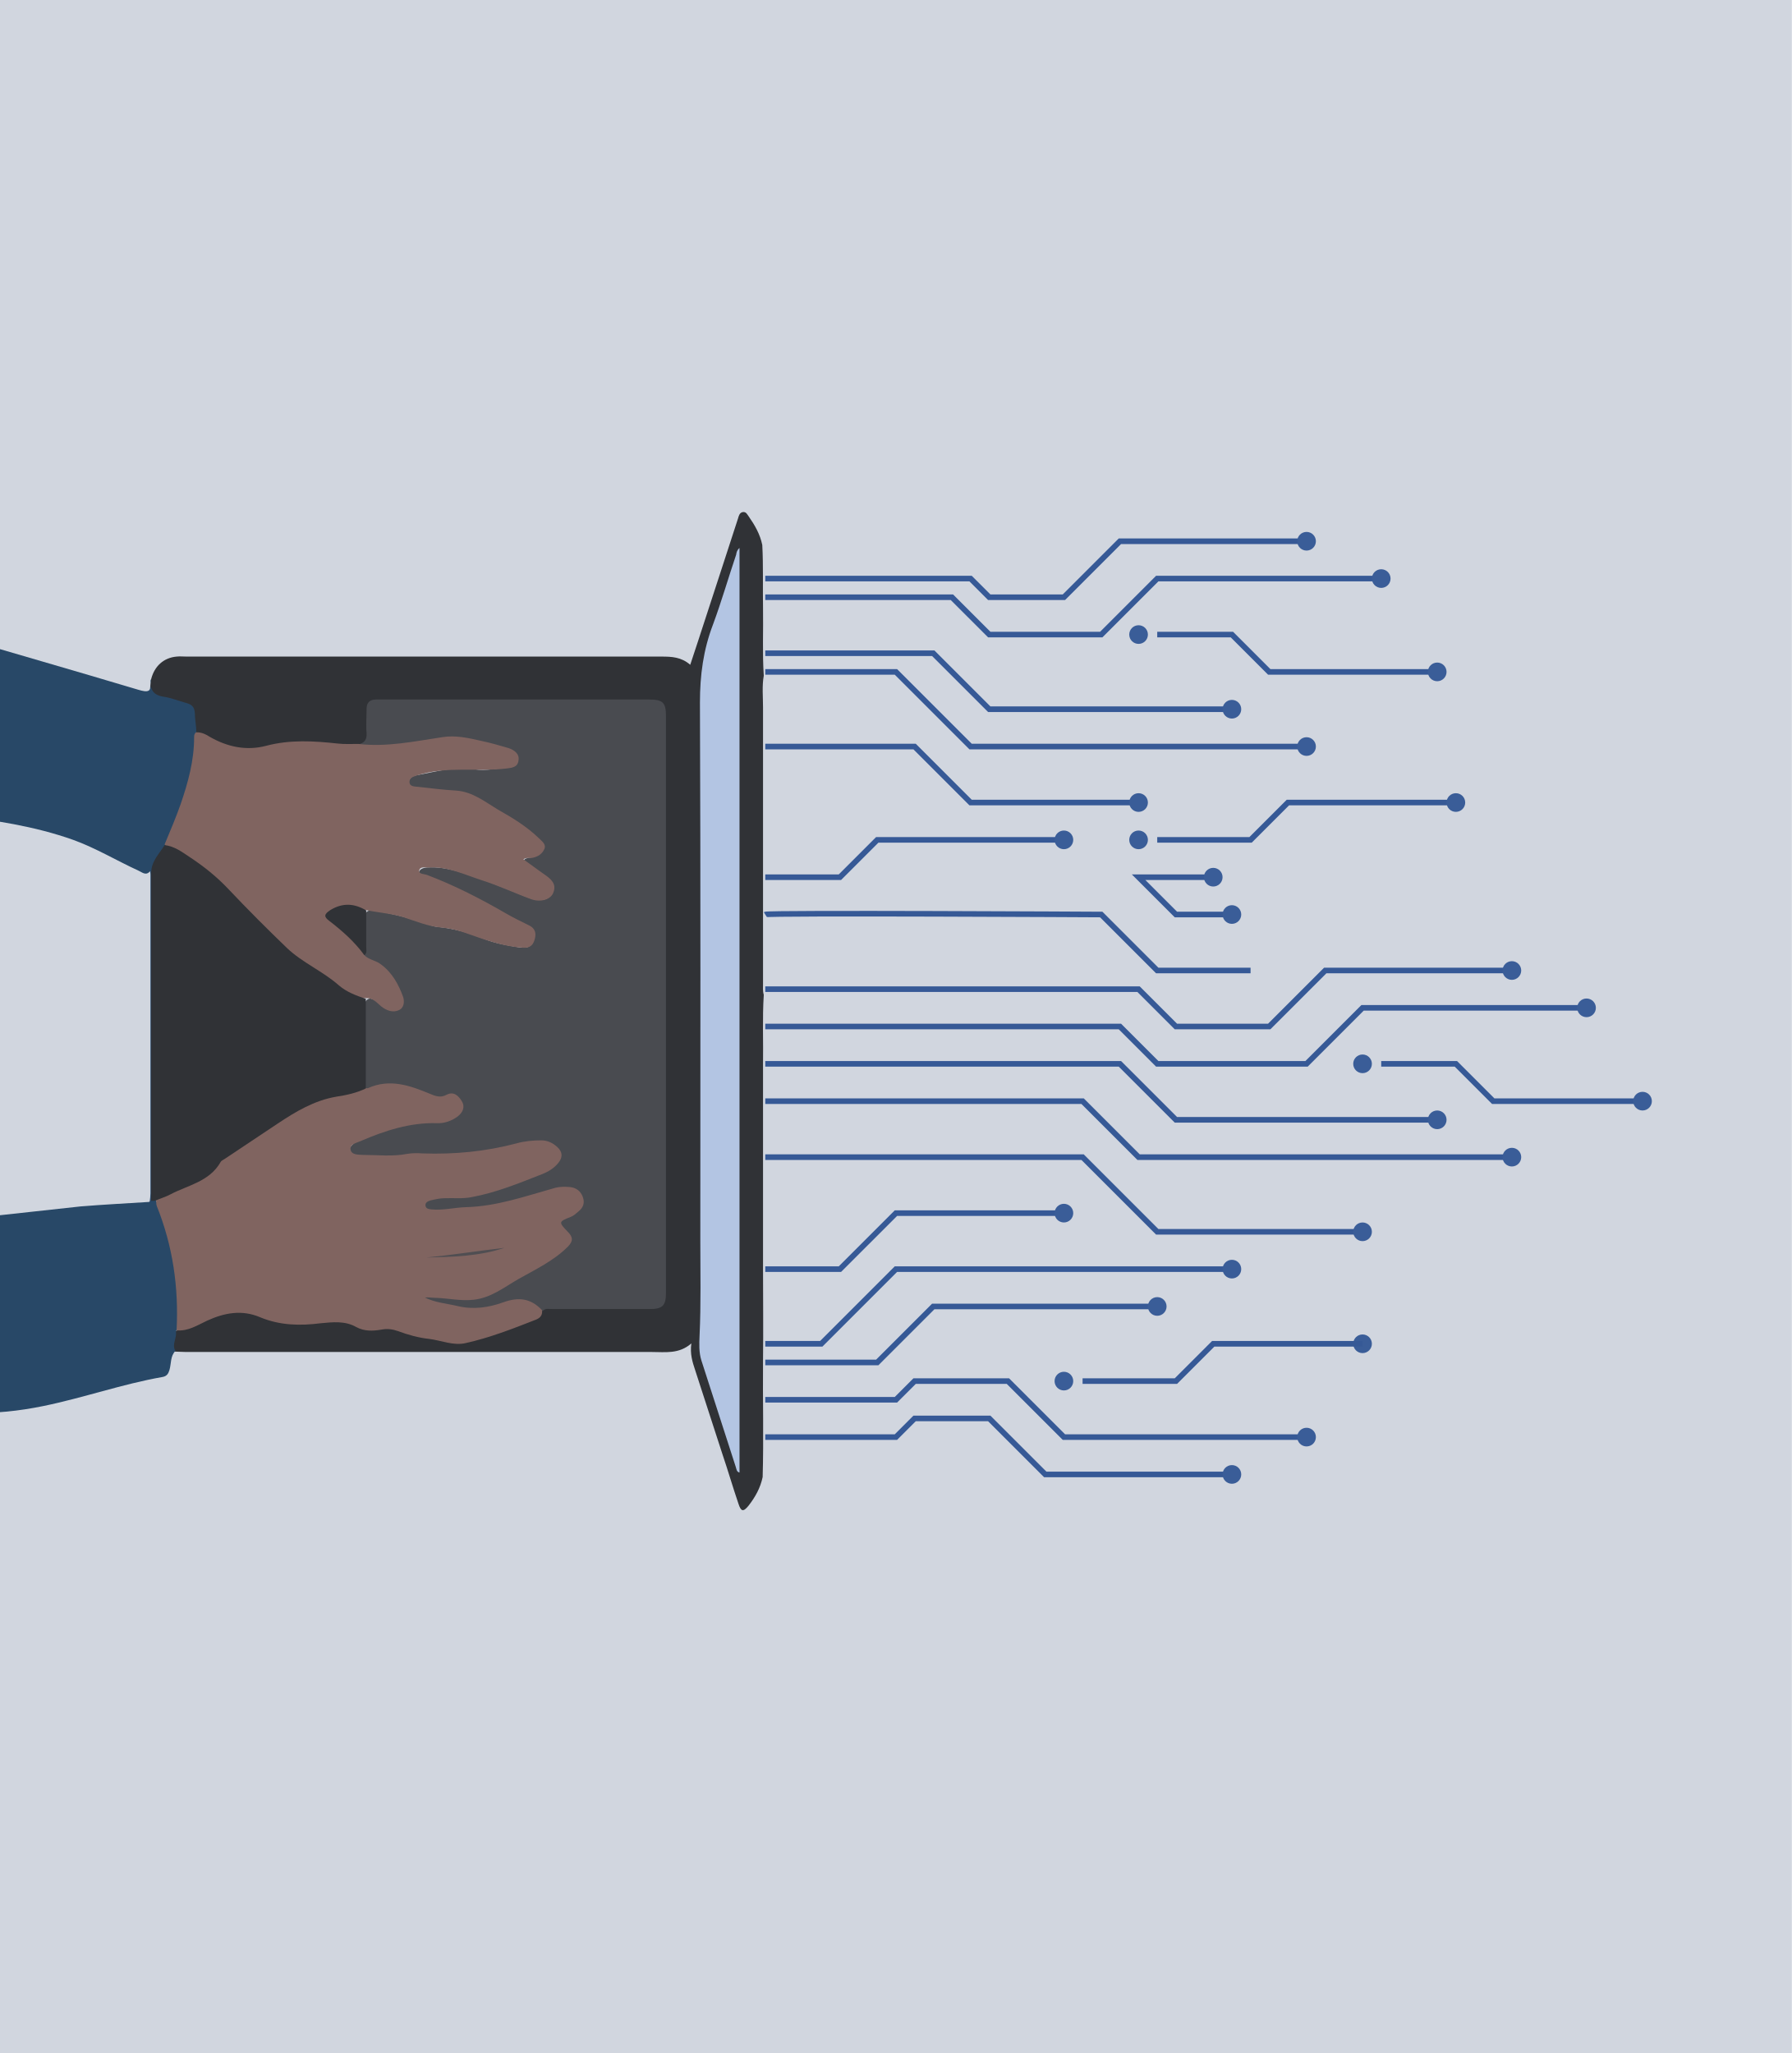
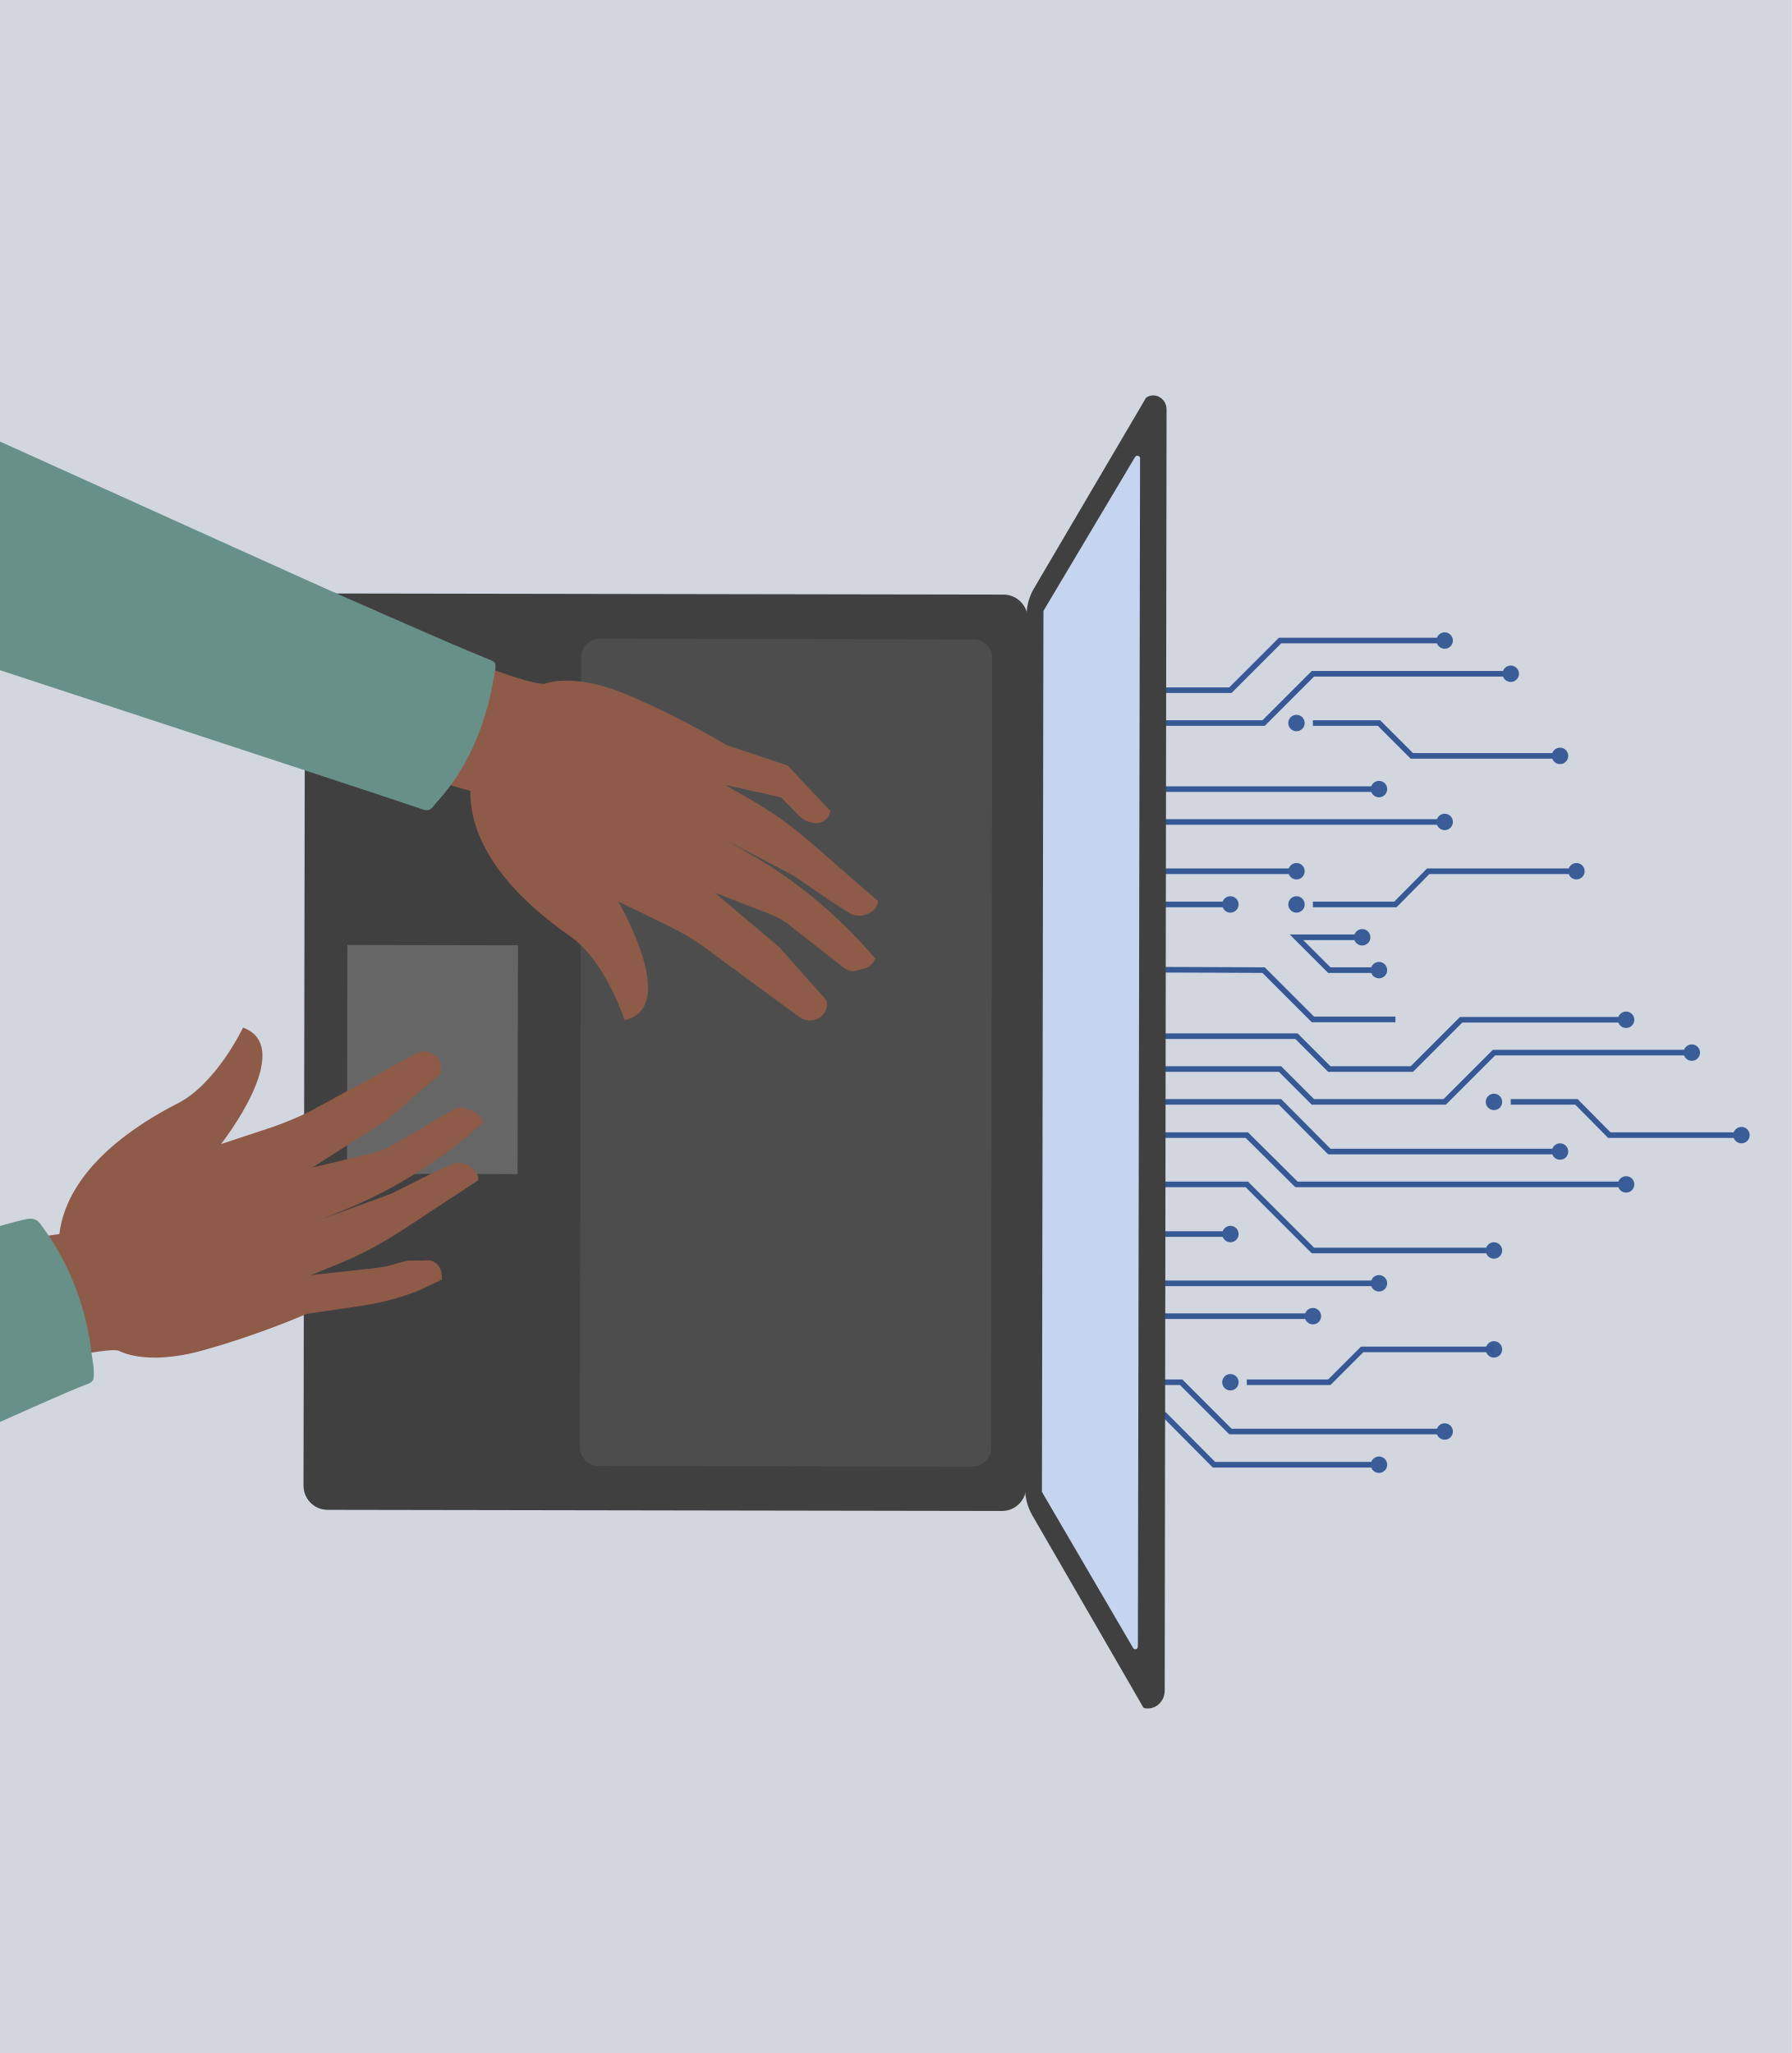
- <svg xmlns="http://www.w3.org/2000/svg" version="1.1" x="0px" y="0px" viewBox="85 -75 480 550" enable-background="new 85 -75 480 550" xml:space="preserve">
+ <svg xmlns="http://www.w3.org/2000/svg" version="1.1" id="Layer_1" x="0px" y="0px" viewBox="-724 266 480 550" enable-background="new -724 266 480 550" xml:space="preserve">
  <g id="Layer_3">
-     <rect x="85" y="-75" fill="#D1D6DF" width="480" height="550" />
-   </g>
-   <g id="Layer_1">
-     <path id="XMLID_192_" fill="#303236" d="M125.5,106.9c0.9-3.5,3.4-5.7,6.8-6c0.9-0.1,1.8,0,2.7,0c42.4,0,84.8,0,127.2,0   c2.7,0,5.3,0.1,7.7,2.2c3-9,5.8-17.8,8.7-26.6c1.4-4.2,2.7-8.4,4.1-12.6c0.2-0.7,0.4-1.5,1.2-1.7c1-0.2,1.3,0.7,1.7,1.2   c1.6,2.3,3,4.7,3.6,7.6c0.3,5.6,0.1,11.3,0.2,16.9c0.1,6-0.2,12.1,0.2,18.1c-0.5,2.8-0.2,5.7-0.2,8.5c0,12.9,0,25.8,0,38.7   c0,11.8,0,23.5,0,35.3c0,1-0.1,2,0.2,3c-0.4,6.3-0.1,12.6-0.2,18.9c0,2.8,0,5.6,0,8.4c0,15.4,0,30.8,0,46.2c0,8.1,0.1,16.3,0,24.4   c-0.1,10.4,0.2,20.9-0.1,31.3c-0.6,2.9-2,5.4-3.8,7.7c-1.4,1.7-2,1.6-2.7-0.6c-1.5-4.4-2.8-8.9-4.3-13.3c-2.4-7.5-4.9-15-7.3-22.5   c-0.7-2.1-1.4-4.3-1-7.1c-3.3,2.9-7,2.3-10.5,2.3c-41.6,0-83.2,0-124.8,0c-1,0-2-0.1-3-0.1c-2-1.8-0.6-3.7-0.1-5.5   c3.3-0.8,6.3-2.4,9.5-3.7c4.5-1.8,9.1-2.1,13.6-0.2c4.8,2.1,9.9,2.1,15,1.5c3.7-0.4,7.3-0.6,10.8,1.1c1.8,0.9,3.8,0.8,5.7,0.5   c1.9-0.3,3.7-0.2,5.4,0.5c4.7,1.8,9.8,2.1,14.7,3c1.2,0.2,2.3,0.2,3.5-0.1c5.8-1.4,11.3-3.6,16.9-5.6c1.6-0.5,2.3-1.9,3.1-3.1   c1.2-0.9,2.5-0.7,3.9-0.7c8,0,16,0,24,0c3.7,0,4.4-0.6,4.4-4.4c0.1-9,0-18,0-27c0-41.1,0-82.2,0-123.3c0-6.9,0-6.9-7-6.9   c-22.2,0-44.3,0-66.5,0c-4.9,0-5,0.1-5,5.1c0,1.1,0,2.2,0,3.3c0,1.7-0.6,2.9-2.4,3.3c-4.3,0.9-8.6-0.2-12.9-0.4   c-3.6-0.1-7.1,0-10.6,0.9c-6.1,1.6-11.8,0.8-17.3-2.2c-1-0.6-2.2-0.8-3.2-1.5c-0.9-0.9-0.8-2.2-0.8-3.3c-0.1-2.8-1.3-4.5-4.2-4.9   c-1.2-0.2-2.4-0.7-3.6-1C124.9,111.2,124.9,111.2,125.5,106.9z" />
-     <path id="XMLID_191_" fill="#284867" d="M125.5,106.9c-0.5,2.9,0.6,4.4,3.6,4.8c1.9,0.3,3.8,1.1,5.7,1.6c1.5,0.4,2.3,1,2.4,2.8   c0,1.7,0.4,3.4,0.4,5.2c0.7,5.6-0.9,10.9-2.4,16.2c-1.4,5.1-3.6,9.9-5.8,14.6c-2.6,3.5-3,7.5-3,11.8c0.1,26.1,0.1,52.2,0.1,78.3   c0,1.4,0.2,2.8-0.3,4.2c-0.3,0.4-0.5,0.9-1.1,0.5c0.1-0.7,0.2-1.5,0.2-2.2c0-28.4,0-56.9,0-85.3c0-0.2,0-0.5-0.1-1   c-1.1,1.3-2.1,0.3-3-0.1c-5.9-2.7-11.5-6.1-17.6-8.3c-10.4-3.7-21.3-5.3-32.2-6.6c-6.1-0.7-12.2-1.4-18.4-2.1   c-1.6-0.2-2.1-0.6-1.5-2.3c4.9-14.3,9.8-28.7,14.5-43c0.6-1.8,1.2-2,2.9-1.5c17.4,5.1,34.8,10.1,52.2,15.3c2.4,0.7,3.6,0.7,3.2-2.2   C125.2,107.4,125.4,107.1,125.5,106.9z" />
-     <path id="XMLID_190_" fill="#284867" d="M124.9,247c0.2-0.1,0.5-0.3,0.7-0.4c0.4-0.3,0.8-0.3,1.2,0c3.5,8,5.5,16.3,6,25   c0.1,2.4,0,4.8,0,7.2c0,1,0,2-0.7,2.8c0.4,1.8-1.2,3.6-0.1,5.3c-1.4,1.4-1.1,3.4-1.6,5.1c-0.3,1-0.7,1.7-1.9,1.9   c-10.8,1.9-21.2,5.6-32,7.8c-6.4,1.3-12.8,2-19.4,1.8c-2.3-0.1-3.6-0.9-4.4-3.3c-4.9-14.8-10-29.5-15.1-44.2   c-0.6-1.6-0.8-2.4,1.5-2.6c15.8-1.7,31.6-3.5,47.5-5.2C112.7,247.7,118.8,247.4,124.9,247z" />
-     <path id="XMLID_143_" fill="#494B50" d="M181.1,124.4c1.5-0.4,2.2-1.2,2.1-3c-0.2-2.1,0-4.3,0-6.5c0-1.6,0.8-2.5,2.5-2.5   c1.8,0,3.5,0,5.3,0c22.6,0,45.2,0,67.8,0c3.8,0,4.6,0.8,4.6,4.5c0,51.5,0,102.9,0,154.4c0,3.5-0.9,4.4-4.4,4.4c-8.7,0-17.3,0-26,0   c-0.9,0-1.9-0.3-2.6,0.5c-0.9,0.2-1.4-0.3-2-0.8c-2-1.6-4.2-1.9-6.6-1c-7.1,2.7-14.1,1.9-21.1,0c-0.2,0-0.3-0.1-0.5-0.1   c-0.7-0.3-2-0.4-1.7-1.4c0.2-0.8,1.4-0.8,2.2-0.7c2.3,0.4,4.7,0.2,7,0.5c3.3,0.6,6.4,0,9.2-1.5c5.7-3.2,11.6-6.3,17-10.1   c0.8-0.5,1.5-1.1,2.1-1.8c1.7-1.7,1.8-2.3,0.2-4.2c-1.9-2.3-1.9-2.8,0.8-4.2c0.8-0.4,1.6-0.8,2.3-1.4c0.9-0.8,1.5-1.8,1.1-3.1   c-0.4-1.2-1.3-1.9-2.5-2.3c-1.4-0.4-2.8-0.2-4.2,0.1c-1.9,0.4-3.7,0.9-5.5,1.6c-7.9,2.9-16.1,3.2-24.3,4.1   c-1.2,0.1-2.3,0.1-3.5-0.1c-0.9-0.1-1.7-0.5-1.8-1.5c-0.1-1,0.5-1.5,1.3-1.9c1.2-0.6,2.5-0.9,3.9-0.8c9.6,0.6,18.1-3.3,26.7-6.7   c0.9-0.4,1.8-0.9,2.5-1.6c2.3-2,1.9-4.2-1-5.4c-1.4-0.6-2.8-0.6-4.2-0.4c-3.1,0.4-6.1,0.8-9.1,1.7c-4.5,1.3-9.2,1.7-13.8,1.6   c-6.8-0.1-13.6,0.8-20.5,0.6c-1.4,0-2.8-0.1-4.2-0.5c-0.7-0.3-1.4-0.6-1.6-1.4c-0.2-1,0.5-1.5,1.1-2.1c0.3-0.3,0.7-0.5,1.1-0.6   c6.4-2.9,13-5.2,20.2-5.2c2,0,4-0.3,5.8-1.4c1.2-0.8,2.1-1.8,1.5-3.3c-0.6-1.4-1.8-2-3.3-1.5c-1.7,0.5-3.3,0.2-4.9-0.4   c-1.8-0.7-3.6-1.3-5.4-1.9c-2.9-1-5.7-1-8.6-0.1c-1.1,0.3-2.3,0.9-3.2-0.4c-0.5-1.4-0.4-2.8-0.4-4.2c0.1-6.2-0.3-12.5,0.2-18.7   c1-2,2.3-1,3.5-0.3c1,0.7,1.9,1.6,3.1,2c2.4,0.7,3.8-0.5,3.1-2.8c-1.3-3.8-3.1-7.2-7-9c-1.2-0.6-2.8-0.8-2.9-2.7   c0.2-3.7-0.4-7.5,0.4-11.2c0.7-1.1,1.7-0.8,2.7-0.6c4.6,0.6,9.1,1.9,13.6,3.4c1,0.3,1.9,0.7,2.9,0.8c4.4,0.4,8.5,1.6,12.5,3.2   c3,1.2,6.2,1.8,9.5,2.3c1.5,0.2,3.1,0.2,3.6-1.7c0.5-1.7-0.7-2.6-2-3.3c-8.9-4.6-17.3-10.1-26.9-13.3c-0.8-0.3-2-0.6-1.6-1.8   c0.3-1,1.3-1.2,2.2-1.3c2.8-0.2,5.5,0.3,8.1,1c6,1.8,11.8,4.1,17.6,6.5c1.3,0.5,2.6,1.1,4.1,1.2c1.5,0.1,2.9-0.3,3.6-1.8   c0.7-1.5-0.3-2.5-1.4-3.4c-1.6-1.3-3.4-2.5-5.1-3.7c-0.5-0.4-1.2-0.8-1-1.6c0.2-0.6,0.9-0.7,1.4-0.8c0.6-0.1,1.2-0.2,1.7-0.4   c1.9-0.8,2.2-2.1,0.8-3.7c-0.7-0.8-1.5-1.4-2.3-2c-4.3-3.4-9.1-5.9-13.7-8.7c-2.8-1.8-6.1-2.3-9.3-2.4c-2.4-0.1-4.8-0.5-7.2-0.7   c-1-0.1-2.3-0.3-2.3-1.8c0-1.4,0.8-2.2,2.1-2.4c5.1-0.9,10.2-2.5,15.6-1.6c3.1,0.5,6.1-0.3,9.2-0.5c0.9,0,1.7-0.4,1.9-1.4   c0.2-0.9-0.4-1.6-1.1-2.1c-0.2-0.2-0.4-0.3-0.6-0.4c-6-1.8-11.9-3.9-18.3-2.9c-4.7,0.7-9.4,1.5-14.1,1.9   C186.3,125.5,183.6,125.6,181.1,124.4z" />
-     <path id="XMLID_142_" fill="#806460" d="M183.1,216.5c0.2,0,0.4,0.1,0.5,0c5.8-2.6,11.2-0.7,16.5,1.5c1.4,0.6,2.9,1.2,4.5,0.3   c1.9-1,3.2,0.2,4.1,1.7c1,1.6,0.2,3.1-1.1,4.1c-1.6,1.2-3.6,1.9-5.6,1.8c-7.2-0.2-13.9,2-20.4,4.8c-1.1,0.5-2.9,0.8-2.7,2.2   c0.2,1.6,2.2,1.4,3.3,1.5c4,0,8,0.5,12-0.3c1.3-0.2,2.7-0.2,4-0.1c8.5,0.3,16.9-0.5,25.2-2.7c2.1-0.6,4.4-0.8,6.6-0.8   c1.7,0,3.1,0.7,4.3,1.8c1.4,1.3,1.5,2.7,0.3,4.2s-2.7,2.4-4.5,3.1c-6.1,2.4-12.2,4.9-18.7,6.1c-2.4,0.5-4.8,0.2-7.2,0.3   c-1.4,0-2.6,0.3-3.9,0.6c-0.7,0.2-1.5,0.6-1.3,1.5c0.2,0.8,0.9,0.8,1.6,0.9c3.1,0.3,6.1-0.5,9.2-0.6c8.3-0.2,16.1-3,24-5.2   c1.2-0.3,2.5-0.3,3.7-0.2c1.7,0.1,3,1,3.6,2.6s0.2,2.9-1.2,4c-0.6,0.5-1.2,1.1-2,1.4c-3.3,1.3-3.3,1.4-0.8,4c1.4,1.4,1.5,2.5,0,4   c-3.8,3.8-8.7,6.1-13.3,8.7c-3.8,2.2-7.3,5-11.9,5.5c-3.4,0.4-6.8-0.4-10.1-0.5c-1,0-2-0.2-3-0.1c2.8,1.4,5.9,1.6,8.8,2.3   c4.2,1,8.3,0.4,12.2-1c4.1-1.5,7.4-1.1,10.4,2.1c0.2,1.5-0.7,2.2-1.8,2.6c-6.1,2.4-12.3,4.8-18.6,6.2c-3.3,0.8-6.6-0.7-9.8-1.1   c-2.9-0.3-5.7-1.1-8.4-2.1c-1.4-0.5-2.8-0.7-4.4-0.4c-2.3,0.4-4.6,0.5-6.8-0.7c-3-1.7-6.3-1.3-9.5-1c-5.5,0.7-10.9,0.6-16.2-1.6   c-4.9-2.1-9.6-1.2-14.2,0.9c-2.6,1.2-5.1,2.9-8.2,2.6c0.6-11.5-1-22.6-5.3-33.3c-0.2-0.5-0.1-1.1-0.2-1.7c2-2.2,4.9-2.6,7.5-3.9   c3.5-1.7,7.1-3,9.5-6.6c1.1-1.7,3.2-2.6,4.9-3.8c6.6-4.3,12.8-9,20-12.2C173.1,218.1,178.1,217.3,183.1,216.5z" />
-     <path id="XMLID_141_" fill="#806460" d="M182.6,180.9c1.3,1.3,3.2,1.4,4.5,2.5c3,2.2,4.7,5.4,5.9,8.7c0.4,1.3,0.2,2.9-1.1,3.5   c-1.7,0.8-3.4,0.1-4.8-1c-1.2-1-2.2-2.3-4-2.2c-2.2,0.2-4.1-0.5-5.8-1.8c-4.5-3.5-9.1-6.7-13.9-9.7c-0.6-0.4-1.3-0.8-1.8-1.4   c-5.2-5.6-10.9-10.7-16.1-16.3c-4.2-4.6-9.2-7.9-14.5-10.8c-0.6-0.3-1.5-0.4-1.9-1.2c1.5-3.6,3-7.1,4.3-10.8   c2-5.8,3.6-11.7,3.6-17.8c0-0.5,0-1,0.5-1.4c1.4-0.1,2.6,0.5,3.7,1.2c4.7,2.7,9.8,3.8,15.1,2.4c6.4-1.7,12.8-1.3,19.2-0.6   c1.8,0.2,3.7,0.1,5.5,0.1c7.6,0.9,15-0.7,22.4-1.8c3.6-0.6,7.1,0.2,10.6,1c2.4,0.5,4.8,1.2,7.2,1.9c1.5,0.5,3,1.5,2.7,3.3   c-0.2,1.9-1.8,2-3.4,2.2c-7.9,0.9-15.9-0.7-23.7,1.8c-1.2,0.4-2.2,0.7-2.1,1.9c0.1,1.2,1.5,1.1,2.4,1.2c3.4,0.4,6.8,0.8,10.1,1   c4.4,0.3,7.7,3,11.2,5.1c3.9,2.2,7.7,4.5,11,7.7c0.8,0.8,2,1.6,1.4,2.9c-0.6,1.3-1.7,2-3.1,2.3c-0.8,0.2-1.6-0.2-2.5,0.4   c2,1.4,3.8,2.8,5.7,4.1c1.7,1.2,3.3,2.5,2.3,4.9c-0.7,1.8-3.4,2.6-5.9,1.7c-4.4-1.6-8.6-3.6-13-5c-4.7-1.5-9.3-3.8-14.4-3.5   c-0.9,0.1-2.4-0.4-2.6,0.8c-0.2,1,1.3,0.9,2.1,1.2c7.4,2.8,14.4,6.4,21.3,10.4c1.9,1.1,4,2.1,6,3.1c1.5,0.7,2,1.9,1.6,3.5   c-0.4,1.7-1.2,2.6-3.1,2.5c-3.6-0.2-7-1.1-10.4-2.2c-3.8-1.2-7.4-2.9-11.5-3.2c-3.6-0.3-6.9-1.7-10.3-2.8c-3.3-1-6.7-1.2-10-1.9   c-1,0.2-2-0.3-2.9-0.6c-2.1-0.7-4.1-0.2-6,0.9c-1.2,0.7-1.2,1.3-0.2,2.3c2.6,2.3,5.5,4.3,7.5,7.2   C182.1,179.5,182.8,180,182.6,180.9z" />
-     <path id="XMLID_140_" fill="#B3C5E3" d="M283.1,71.8c0,82.7,0,165.2,0,247.7c-0.8-0.2-0.8-0.9-1-1.5c-3.1-9.5-6.1-19-9.2-28.5   c-0.7-2.2-0.6-4.5-0.5-6.7c0.4-8.5,0.2-17,0.2-25.5c0-48,0.1-96.1-0.1-144.1c0-7.3,0.9-14.1,3.5-20.9c2.3-6.2,4.1-12.5,6.2-18.7   C282.3,73,282.4,72.4,283.1,71.8z" />
-     <path id="XMLID_139_" fill="#303236" d="M129.1,151.4c2.6,0.3,4.6,1.8,6.7,3.2c3.8,2.5,7.3,5.3,10.5,8.7   c5.1,5.4,10.3,10.6,15.6,15.7c4.1,3.9,9.6,6.2,13.9,10c2.1,1.8,4.6,2.7,7.2,3.6c0,8,0,16,0,24c-2.5,1.2-5.2,1.8-7.9,2.2   c-5.9,1-10.9,4-15.7,7.2c-4.7,3.1-9.4,6.3-14.1,9.4c-0.4,0.3-1,0.5-1.2,0.9c-3,5.3-8.8,6.2-13.5,8.7c-1.3,0.7-2.8,1.1-4.1,1.7   c-0.3,0-0.7,0-1,0c0-29.3,0-58.5,0-87.8C125.5,155.7,127.7,153.7,129.1,151.4z" />
-     <path id="XMLID_133_" fill="#303236" d="M182.6,180.9c-2.6-3.6-5.9-6.5-9.4-9.2c-1.5-1.1-1.4-1.8,0.3-2.9c3.3-2,6.4-1.8,9.6,0.1   c0,3.2,0,6.4,0,9.7C183.1,179.4,183.4,180.3,182.6,180.9z" />
-     <path id="XMLID_132_" fill="#504E52" d="M220.1,259.3c-6.8,2.3-13.8,2.4-20.9,2.6C206.2,261.2,213.1,260.1,220.1,259.3z" />
+     <rect x="-724" y="266" fill="#D1D6DF" width="480" height="550" />
  </g>
  <g id="Layer_2">
-     <polyline fill="none" stroke="#365996" stroke-width="1.5" stroke-miterlimit="10" points="290,80 345,80 350,85 370,85 385,70    435,70  " />
-     <polyline fill="none" stroke="#365996" stroke-width="1.5" stroke-miterlimit="10" points="290,85 340,85 350,95 380,95 395,80    455,80  " />
-     <polyline fill="none" stroke="#365996" stroke-width="1.5" stroke-miterlimit="10" points="395,95 415,95 425,105 470,105  " />
-     <polyline fill="none" stroke="#365996" stroke-width="1.5" stroke-miterlimit="10" points="290,100 335,100 350,115 415,115  " />
-     <polyline fill="none" stroke="#365996" stroke-width="1.5" stroke-miterlimit="10" points="290,105 325,105 345,125 435,125  " />
-     <polyline fill="none" stroke="#365996" stroke-width="1.5" stroke-miterlimit="10" points="290,125 330,125 345,140 390,140  " />
-     <polyline fill="none" stroke="#365996" stroke-width="1.5" stroke-miterlimit="10" points="395,150 420,150 430,140 475,140  " />
-     <polyline fill="none" stroke="#365996" stroke-width="1.5" stroke-miterlimit="10" points="410,160 390,160 400,170 415,170  " />
-     <polyline fill="none" stroke="#365996" stroke-width="1.5" stroke-miterlimit="10" points="290,160 310,160 320,150 370,150  " />
-     <path fill="none" stroke="#365996" stroke-width="1.5" stroke-miterlimit="10" d="M290,170c0.8-0.5,90,0,90,0l15,15h25" />
-     <polyline fill="none" stroke="#365996" stroke-width="1.5" stroke-miterlimit="10" points="290,190 390,190 400,200 425,200    440,185 490,185  " />
-     <polyline fill="none" stroke="#365996" stroke-width="1.5" stroke-miterlimit="10" points="290,200 385,200 395,210 435,210    450,195 510,195  " />
-     <polyline fill="none" stroke="#365996" stroke-width="1.5" stroke-miterlimit="10" points="455,210 475,210 485,220 525,220  " />
-     <polyline fill="none" stroke="#365996" stroke-width="1.5" stroke-miterlimit="10" points="290,210 385,210 400,225 470,225  " />
-     <polyline fill="none" stroke="#365996" stroke-width="1.5" stroke-miterlimit="10" points="290,220 375,220 390,235 490,235  " />
-     <polyline fill="none" stroke="#365996" stroke-width="1.5" stroke-miterlimit="10" points="290,235 375,235 395,255 450,255  " />
-     <polyline fill="none" stroke="#365996" stroke-width="1.5" stroke-miterlimit="10" points="290,265 310,265 325,250 370,250  " />
-     <polyline fill="none" stroke="#365996" stroke-width="1.5" stroke-miterlimit="10" points="290,285 305,285 325,265 415,265  " />
-     <polyline fill="none" stroke="#365996" stroke-width="1.5" stroke-miterlimit="10" points="290,290 320,290 335,275 395,275  " />
-     <polyline fill="none" stroke="#365996" stroke-width="1.5" stroke-miterlimit="10" points="290,300 325,300 330,295 355,295    370,310 435,310  " />
-     <polyline fill="none" stroke="#365996" stroke-width="1.5" stroke-miterlimit="10" points="290,310 325,310 330,305 350,305    365,320 415,320  " />
-     <circle fill="#3A5D98" cx="435" cy="70" r="2.5" />
-     <circle fill="#3A5D98" cx="455" cy="80" r="2.5" />
-     <circle fill="#3A5D98" cx="470" cy="105" r="2.5" />
-     <circle fill="#3A5D98" cx="415" cy="115" r="2.5" />
-     <circle fill="#3A5D98" cx="435" cy="125" r="2.5" />
-     <circle fill="#3A5D98" cx="475" cy="140" r="2.5" />
-     <circle fill="#3A5D98" cx="370" cy="150" r="2.5" />
-     <circle fill="#3A5D98" cx="410" cy="160" r="2.5" />
-     <circle fill="#3A5D98" cx="415" cy="170" r="2.5" />
-     <circle fill="#3A5D98" cx="490" cy="185" r="2.5" />
-     <circle fill="#3A5D98" cx="510" cy="195" r="2.5" />
-     <circle fill="#3A5D98" cx="525" cy="220" r="2.5" />
-     <circle fill="#3A5D98" cx="470" cy="225" r="2.5" />
-     <circle fill="#3A5D98" cx="490" cy="235" r="2.5" />
-     <circle fill="#3A5D98" cx="450" cy="255" r="2.5" />
-     <circle fill="#3A5D98" cx="415" cy="265" r="2.5" />
-     <circle fill="#3A5D98" cx="435" cy="310" r="2.5" />
-     <circle fill="#3A5D98" cx="415" cy="320" r="2.5" />
-     <circle fill="#3A5D98" cx="390" cy="140" r="2.5" />
-     <circle fill="#3A5D98" cx="390" cy="150" r="2.5" />
-     <circle fill="#3A5D98" cx="390" cy="95" r="2.5" />
-     <circle fill="#3A5D98" cx="450" cy="210" r="2.5" />
-     <circle fill="#3A5D98" cx="370" cy="250" r="2.5" />
-     <circle fill="#3A5D98" cx="370" cy="295" r="2.5" />
-     <circle fill="#3A5D98" cx="395" cy="275" r="2.5" />
-     <circle fill="#3A5D98" cx="450" cy="285" r="2.5" />
-     <g>
-       <circle fill="#365996" cx="13.7" cy="249.9" r="4" />
-       <path fill="none" stroke="#365996" stroke-width="1.5" stroke-miterlimit="10" d="M-35,110c0,0,49,53.7,49.2,134.2" />
+     <polyline fill="none" stroke="#365996" stroke-width="1.5" stroke-miterlimit="10" points="-465,446.5 -416.4,446.5 -412,450.9    -394.4,450.9 -381.1,437.6 -337,437.6  " />
+     <polyline fill="none" stroke="#365996" stroke-width="1.5" stroke-miterlimit="10" points="-465,450.9 -420.9,450.9 -412,459.7    -385.5,459.7 -372.3,446.5 -319.3,446.5  " />
+     <polyline fill="none" stroke="#365996" stroke-width="1.5" stroke-miterlimit="10" points="-372.3,459.7 -354.6,459.7    -345.8,468.5 -306.1,468.5  " />
+     <polyline fill="none" stroke="#365996" stroke-width="1.5" stroke-miterlimit="10" points="-465,464.1 -425.3,464.1 -412,477.4    -354.6,477.4  " />
+     <polyline fill="none" stroke="#365996" stroke-width="1.5" stroke-miterlimit="10" points="-465,468.5 -434.1,468.5 -416.4,486.2    -337,486.2  " />
+     <polyline fill="none" stroke="#365996" stroke-width="1.5" stroke-miterlimit="10" points="-465,486.2 -429.7,486.2 -416.4,499.4    -376.7,499.4  " />
+     <polyline fill="none" stroke="#365996" stroke-width="1.5" stroke-miterlimit="10" points="-372.3,508.3 -350.2,508.3    -341.4,499.4 -301.7,499.4  " />
+     <polyline fill="none" stroke="#365996" stroke-width="1.5" stroke-miterlimit="10" points="-359.1,517.1 -376.7,517.1    -367.9,525.9 -354.6,525.9  " />
+     <polyline fill="none" stroke="#365996" stroke-width="1.5" stroke-miterlimit="10" points="-465,517.1 -447.3,517.1 -438.5,508.3    -394.4,508.3  " />
+     <path fill="none" stroke="#365996" stroke-width="1.5" stroke-miterlimit="10" d="M-465,525.9c0.7-0.4,79.5,0,79.5,0l13.2,13.2   h22.1" />
+     <polyline fill="none" stroke="#365996" stroke-width="1.5" stroke-miterlimit="10" points="-465,543.6 -376.7,543.6 -367.9,552.4    -345.8,552.4 -332.6,539.2 -288.4,539.2  " />
+     <polyline fill="none" stroke="#365996" stroke-width="1.5" stroke-miterlimit="10" points="-465,552.4 -381.1,552.4 -372.3,561.2    -337,561.2 -323.8,548 -270.8,548  " />
+     <polyline fill="none" stroke="#365996" stroke-width="1.5" stroke-miterlimit="10" points="-319.3,561.2 -301.7,561.2    -292.9,570.1 -257.5,570.1  " />
+     <polyline fill="none" stroke="#365996" stroke-width="1.5" stroke-miterlimit="10" points="-465,561.2 -381.1,561.2 -367.9,574.5    -306.1,574.5  " />
+     <polyline fill="none" stroke="#365996" stroke-width="1.5" stroke-miterlimit="10" points="-465,570.1 -390,570.1 -376.7,583.3    -288.4,583.3  " />
+     <polyline fill="none" stroke="#365996" stroke-width="1.5" stroke-miterlimit="10" points="-465,583.3 -390,583.3 -372.3,601    -323.8,601  " />
+     <polyline fill="none" stroke="#365996" stroke-width="1.5" stroke-miterlimit="10" points="-465,609.8 -447.3,609.8 -434.1,596.6    -394.4,596.6  " />
+     <polyline fill="none" stroke="#365996" stroke-width="1.5" stroke-miterlimit="10" points="-465,627.5 -451.8,627.5 -434.1,609.8    -354.6,609.8  " />
+     <polyline fill="none" stroke="#365996" stroke-width="1.5" stroke-miterlimit="10" points="-465,631.9 -438.5,631.9 -425.3,618.6    -372.3,618.6  " />
+     <polyline fill="none" stroke="#365996" stroke-width="1.5" stroke-miterlimit="10" points="-465,640.7 -434.1,640.7 -429.7,636.3    -407.6,636.3 -394.4,649.5 -337,649.5  " />
+     <polyline fill="none" stroke="#365996" stroke-width="1.5" stroke-miterlimit="10" points="-465,649.5 -434.1,649.5 -429.7,645.1    -412,645.1 -398.8,658.4 -354.6,658.4  " />
+     <circle fill="#3A5D98" cx="-337" cy="437.6" r="2.2" />
+     <circle fill="#3A5D98" cx="-319.3" cy="446.5" r="2.2" />
+     <circle fill="#3A5D98" cx="-306.1" cy="468.5" r="2.2" />
+     <circle fill="#3A5D98" cx="-354.6" cy="477.4" r="2.2" />
+     <circle fill="#3A5D98" cx="-337" cy="486.2" r="2.2" />
+     <circle fill="#3A5D98" cx="-301.7" cy="499.4" r="2.2" />
+     <circle fill="#3A5D98" cx="-394.4" cy="508.3" r="2.2" />
+     <circle fill="#3A5D98" cx="-359.1" cy="517.1" r="2.2" />
+     <circle fill="#3A5D98" cx="-354.6" cy="525.9" r="2.2" />
+     <circle fill="#3A5D98" cx="-288.4" cy="539.2" r="2.2" />
+     <circle fill="#3A5D98" cx="-270.8" cy="548" r="2.2" />
+     <circle fill="#3A5D98" cx="-257.5" cy="570.1" r="2.2" />
+     <circle fill="#3A5D98" cx="-306.1" cy="574.5" r="2.2" />
+     <circle fill="#3A5D98" cx="-288.4" cy="583.3" r="2.2" />
+     <circle fill="#3A5D98" cx="-323.8" cy="601" r="2.2" />
+     <circle fill="#3A5D98" cx="-354.6" cy="609.8" r="2.2" />
+     <circle fill="#3A5D98" cx="-337" cy="649.5" r="2.2" />
+     <circle fill="#3A5D98" cx="-354.6" cy="658.4" r="2.2" />
+     <circle fill="#3A5D98" cx="-376.7" cy="499.4" r="2.2" />
+     <circle fill="#3A5D98" cx="-376.7" cy="508.3" r="2.2" />
+     <circle fill="#3A5D98" cx="-376.7" cy="459.7" r="2.2" />
+     <circle fill="#3A5D98" cx="-323.8" cy="561.2" r="2.2" />
+     <circle fill="#3A5D98" cx="-394.4" cy="596.6" r="2.2" />
+     <circle fill="#3A5D98" cx="-394.4" cy="636.3" r="2.2" />
+     <circle fill="#3A5D98" cx="-372.3" cy="618.6" r="2.2" />
+     <circle fill="#3A5D98" cx="-323.8" cy="627.5" r="2.2" />
+     <polyline fill="none" stroke="#365996" stroke-width="1.5" stroke-miterlimit="10" points="-323.8,627.5 -359.1,627.5    -367.9,636.3 -390,636.3  " />
+   </g>
+   <g id="XMLID_2_">
+     <g id="XMLID_42_" transform="matrix(1,0,0,1,0,85.6918)">
+       <g>
+         <path id="XMLID_12_" fill="#404040" d="M-448.7,346.1c0-3.6-2.9-6.5-6.5-6.5l-180.6-0.3c-3.6,0-6.5,2.9-6.5,6.5l-0.4,232.5     c0,3.6,2.9,6.5,6.5,6.5l180.6,0.3c3.6,0,6.5-2.9,6.5-6.5L-448.7,346.1z" />
+       </g>
    </g>
-     <polyline fill="none" stroke="#365996" stroke-width="1.5" stroke-miterlimit="10" points="450,285 410,285 400,295 375,295  " />
+     <g id="XMLID_47_">
+       <g>
+         <g id="XMLID_32_" transform="matrix(0.569106,0,0,0.902439,272.358,130.277)">
+           <path id="XMLID_33_" fill="#4D4D4D" d="M-1283.7,345.8c0-3.1-3.9-5.6-8.8-5.6l-175.9-0.2c-4.9,0-8.8,2.5-8.8,5.6l-0.6,234.4      c0,3.1,3.9,5.6,8.8,5.6l175.9,0.2c4.9,0,8.8-2.5,8.8-5.6L-1283.7,345.8z" />
+         </g>
+         <rect id="XMLID_31_" x="-631" y="519.2" transform="matrix(1 1.738214e-003 -1.738214e-003 1 0.9549 1.0578)" fill="#666666" width="45.7" height="61.3" />
+       </g>
+     </g>
+     <path id="XMLID_15_" fill="#8E5B49" d="M-640.5,578.9l19.9-12.7l14.7-12.6l0-0.2c0.5-2-0.4-4.2-2.3-5.1l0,0c-1.4-0.7-3-0.8-4.3-0.1   l-28.4,15.5c-3.2,1.6-6.6,3-10,4.2l-13.9,4.6c0,0,20.4-25.9,5.9-31.2c0,0-7.1,15-17.5,20.3s-29.5,17.1-31.7,35l-32.9,4.8l13.9,33.3   c0,0,29.4-7.9,34.8-6.9c0,0,7,4.3,22.5,0c15.5-4.3,27.9-9.8,27.9-9.8l14.9-2.2c5.2-0.8,10.2-2.1,15-4l6.4-3l-0.1-1.5   c-0.2-2.3-2.3-4.1-4.5-3.6l-4.4,0c-1.1,0.2-2.2,0.5-3.2,0.8h0c-1.8,0.6-3.6,1-5.5,1.2l-17.4,1.9l6.9-2.8c11.8-4.9,17-8.9,27.7-15.9   l10.2-6.7l0,0c0.1-1.2-0.4-2.4-1.4-3.1l-0.5-0.4c-1.5-1.2-3.4-1.5-5.1-0.8l-5.9,2.7l-10.4,5.2l-18.6,6.8l5.9-2.4   c12.6-5.1,24.3-12.3,34.6-21.1l2.7-2.3l0,0c-0.4-1.4-1.4-2.6-2.7-3.1l-2.1-0.8c-0.9-0.4-1.9-0.3-2.7,0.1l-17.5,10.2   c-1.4,0.7-2.9,1.3-4.5,1.7l-15.9,3.8" />
+     <path id="XMLID_418_" fill="#404040" d="M-411.5,375.7c0-2.6-2.5-4.5-4.9-3.5c-0.4,0.2-0.7,0.4-0.8,0.7l-29.8,50.7   c-1.3,2.2-2,4.7-2,7.2l-0.4,234c0,2.5,0.7,5,1.9,7.1l29.7,51.4c0.1,0.3,0.5,0.4,1.1,0.4c2.6,0.1,4.7-2.1,4.7-4.8L-411.5,375.7z" />
+     <g id="XMLID_45_" transform="matrix(9.24649e-17,-1.51007,0.578947,3.54503e-17,530.579,1341.13)">
+       <g>
+         <path id="XMLID_11_" fill="#C5D5EF" d="M419.6-1642.7l27.7-42.2l156.3,0.7l27.3,42.4c0.4,0.6,0.2,2.3-0.2,2.3l-210.7-1     C419.3-1640.4,419.2-1642.1,419.6-1642.7z" />
+       </g>
+     </g>
+     <path id="XMLID_344_" fill="#679188" d="M-909.4,649.1c-19.5,26.9-8.2,69.1-0.7,82.2c0.1,0.1,197.9-90.3,208.2-94   c3-1.1,3.1-1.1,3-4.3c0-0.4,0-0.8-0.1-1.2c-0.5-3.4-0.9-6.9-1.6-10.2c-2.2-10-6.2-19.1-12.3-27.3c-1.1-1.8-2.5-2.1-4.5-1.6   C-727.7,594.8-899.2,646.3-909.4,649.1z" />
+     <path id="XMLID_23_" fill="#8E5B49" d="M-532.9,505l15.2,5.9c1.5,0.6,2.9,1.3,4.2,2.2l16,12.5c0.8,0.5,1.7,0.7,2.7,0.5l2.2-0.6   c1.4-0.3,2.5-1.4,3.1-2.7l0,0l-2.4-2.7c-9.1-10.1-19.7-18.8-31.5-25.5l-5.5-3.2l17.5,9.2l9.6,6.6l5.5,3.5c1.6,0.9,3.5,0.8,5.2-0.1   l0.5-0.3c1-0.6,1.7-1.7,1.8-2.9l0,0l-9.2-8c-9.7-8.4-14.2-13-25.3-19.4l-6.4-3.7l14.9,3.3l4.9,5c1.2,1.2,2.9,1.9,4.6,1.9h0   c1.9,0,3.5-1.4,3.7-3.3l0,0l-11.4-12.1l-16.4-5.5c0,0-11.6-7.1-26.4-13.4c-14.8-6.3-22.3-3-22.3-3c-5.5,0.3-33.6-11.5-33.6-11.5   l-18.2,31.1l31.9,9.1c-0.2,18.1,17.1,32.2,26.7,38.9c9.6,6.7,14.6,22.5,14.6,22.5c8.7-1.9,6.8-12.2,3.6-20.6   c-2.3-6.1-5.3-11.2-5.3-11.2l13.2,6.4c3.3,1.6,6.4,3.4,9.4,5.5l26.1,19.2c1.2,0.8,2.8,1,4.3,0.5l0,0c2-0.7,3.2-2.7,2.9-4.8l0-0.2   l-12.8-14.4l-18-15.2" />
+     <path id="XMLID_48_" fill="#679188" d="M-793.1,353.5c-43-4-48.9,35.2-45.2,54c4,1.7,8.1,3,12.2,4.4   c11.9,4.2,203.3,66.7,215.2,70.9c1.3,0.5,2.2,0.3,3-0.8c0.5-0.7,1.2-1.4,1.8-2.1c5.7-6.6,9.6-14.2,12.1-22.6   c1.2-3.7,1.9-7.6,2.6-11.4c0.3-2.4,0.3-2.5-2-3.4c-13.2-5.4-26.2-11.3-39.3-17c-12.3-5.4-146.6-66.3-158.9-71.7   c-0.4-0.2-0.8-0.4-1.2-0.4C-792.9,353.3-793,353.4-793.1,353.5z" />
  </g>
</svg>
